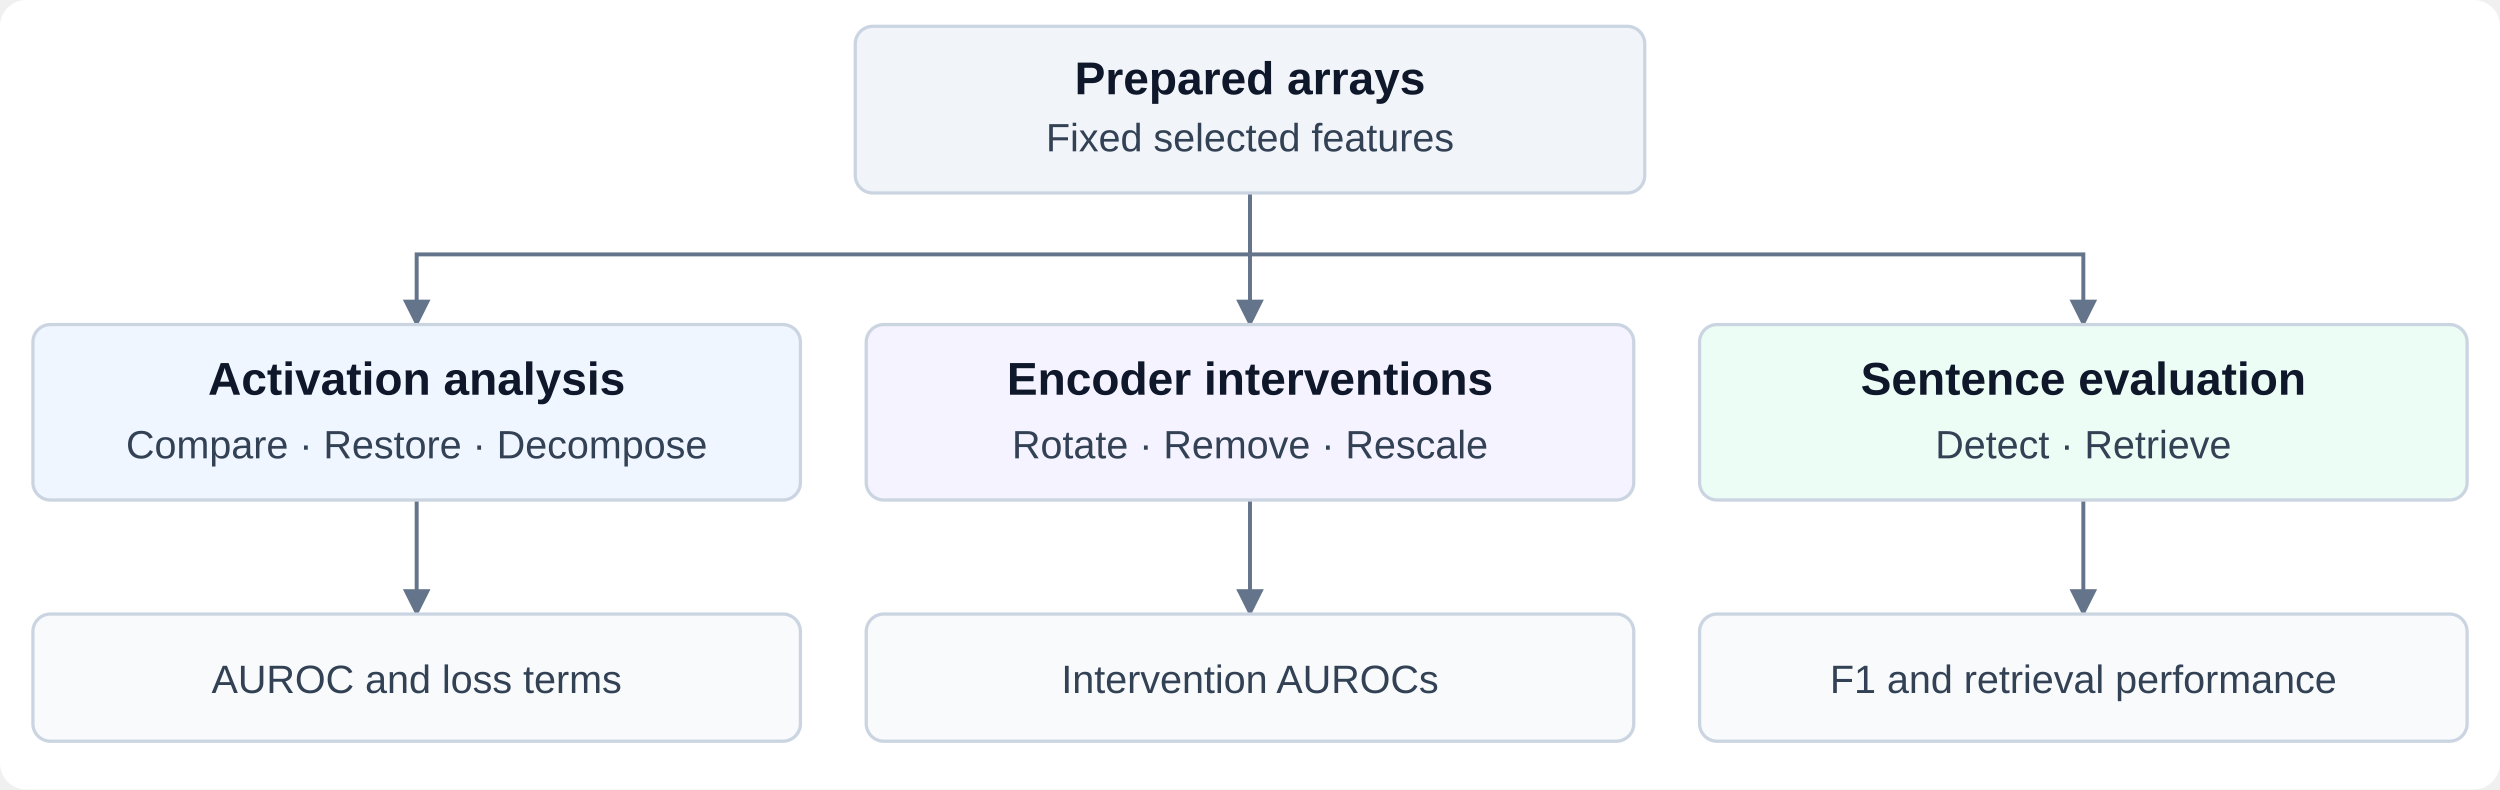
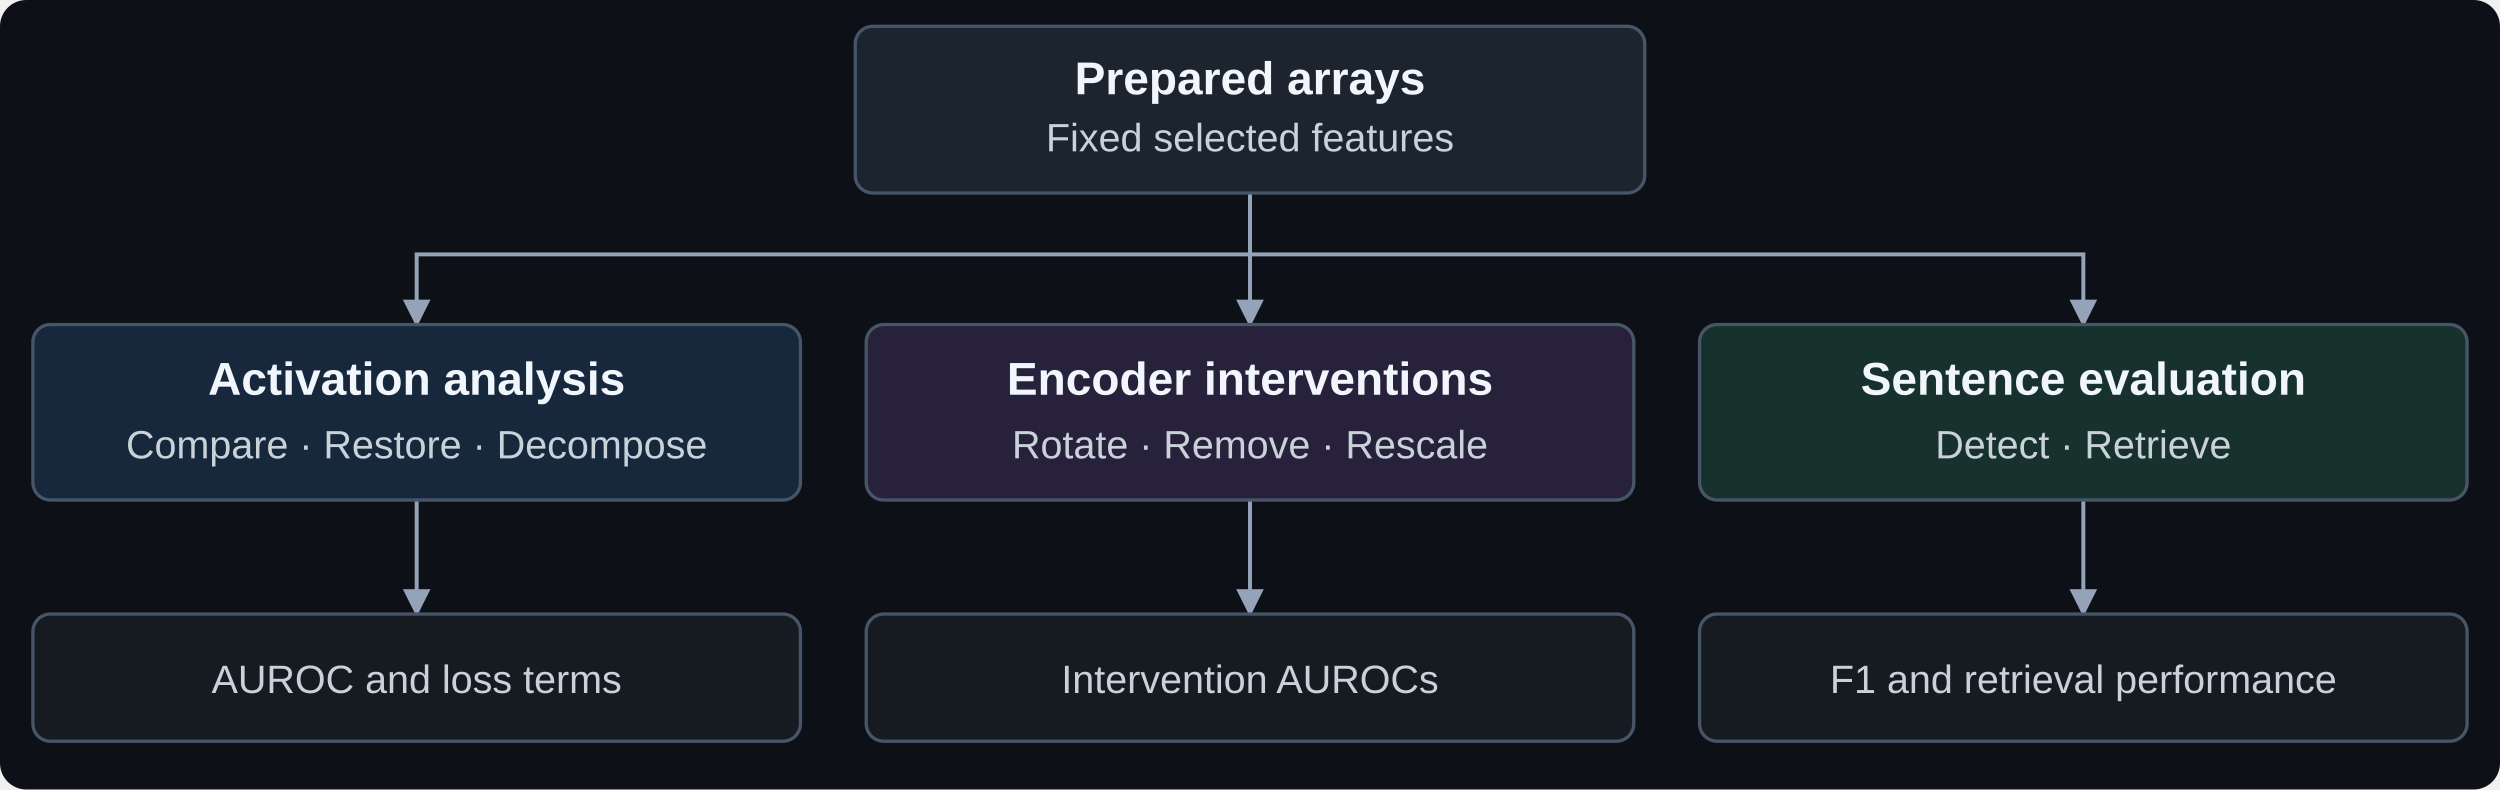
<svg xmlns="http://www.w3.org/2000/svg" width="1140" height="360" viewBox="0 0 1140 360" role="img" aria-labelledby="title desc">
  <defs>
    <marker id="arrow" viewBox="0 0 10 10" refX="9" refY="5" markerWidth="7" markerHeight="7" orient="auto-start-reverse">
-       <path d="M 0 0 L 10 5 L 0 10 Z" fill="#64748b" />
+       <path d="M 0 0 L 10 5 L 0 10 Z" fill="#94a3b8" />
    </marker>
  </defs>
-   <rect width="1140" height="360" rx="12" fill="#ffffff" />
-   <g fill="none" stroke="#64748b" stroke-width="1.8" marker-end="url(#arrow)">
+   <rect width="1140" height="360" rx="12" fill="#0d1117" />
+   <g fill="none" stroke="#94a3b8" stroke-width="1.8" marker-end="url(#arrow)">
    <path d="M570 88 V116 H190 V148" />
    <path d="M570 88 V148" />
    <path d="M570 88 V116 H950 V148" />
    <path d="M190 228 V280" />
    <path d="M570 228 V280" />
    <path d="M950 228 V280" />
  </g>
-   <g stroke="#cbd5e1" stroke-width="1.5">
-     <rect x="390" y="12" width="360" height="76" rx="8" fill="#f1f5f9" />
-     <rect x="15" y="148" width="350" height="80" rx="8" fill="#eff6ff" />
-     <rect x="395" y="148" width="350" height="80" rx="8" fill="#f5f3ff" />
-     <rect x="775" y="148" width="350" height="80" rx="8" fill="#ecfdf5" />
-     <rect x="15" y="280" width="350" height="58" rx="8" fill="#f8fafc" />
-     <rect x="395" y="280" width="350" height="58" rx="8" fill="#f8fafc" />
-     <rect x="775" y="280" width="350" height="58" rx="8" fill="#f8fafc" />
+   <g stroke="#475569" stroke-width="1.5">
+     <rect x="390" y="12" width="360" height="76" rx="8" fill="#1c2430" />
+     <rect x="15" y="148" width="350" height="80" rx="8" fill="#17283d" />
+     <rect x="395" y="148" width="350" height="80" rx="8" fill="#27213b" />
+     <rect x="775" y="148" width="350" height="80" rx="8" fill="#17312c" />
+     <rect x="15" y="280" width="350" height="58" rx="8" fill="#161b22" />
+     <rect x="395" y="280" width="350" height="58" rx="8" fill="#161b22" />
+     <rect x="775" y="280" width="350" height="58" rx="8" fill="#161b22" />
  </g>
-   <g font-family="Arial, Helvetica, sans-serif" text-anchor="middle" fill="#0f172a">
+   <g font-family="Arial, Helvetica, sans-serif" text-anchor="middle" fill="#f0f6fc">
    <g font-size="21" font-weight="600">
      <text x="570" y="43">Prepared arrays</text>
      <text x="190" y="180">Activation analysis</text>
      <text x="570" y="180">Encoder interventions</text>
      <text x="950" y="180">Sentence evaluation</text>
    </g>
-     <g font-size="18" fill="#334155">
+     <g font-size="18" fill="#c9d1d9">
      <text x="570" y="69">Fixed selected features</text>
      <text x="190" y="209">Compare · Restore · Decompose</text>
      <text x="570" y="209">Rotate · Remove · Rescale</text>
      <text x="950" y="209">Detect · Retrieve</text>
      <text x="190" y="316">AUROC and loss terms</text>
      <text x="570" y="316">Intervention AUROCs</text>
      <text x="950" y="316">F1 and retrieval performance</text>
    </g>
  </g>
</svg>
